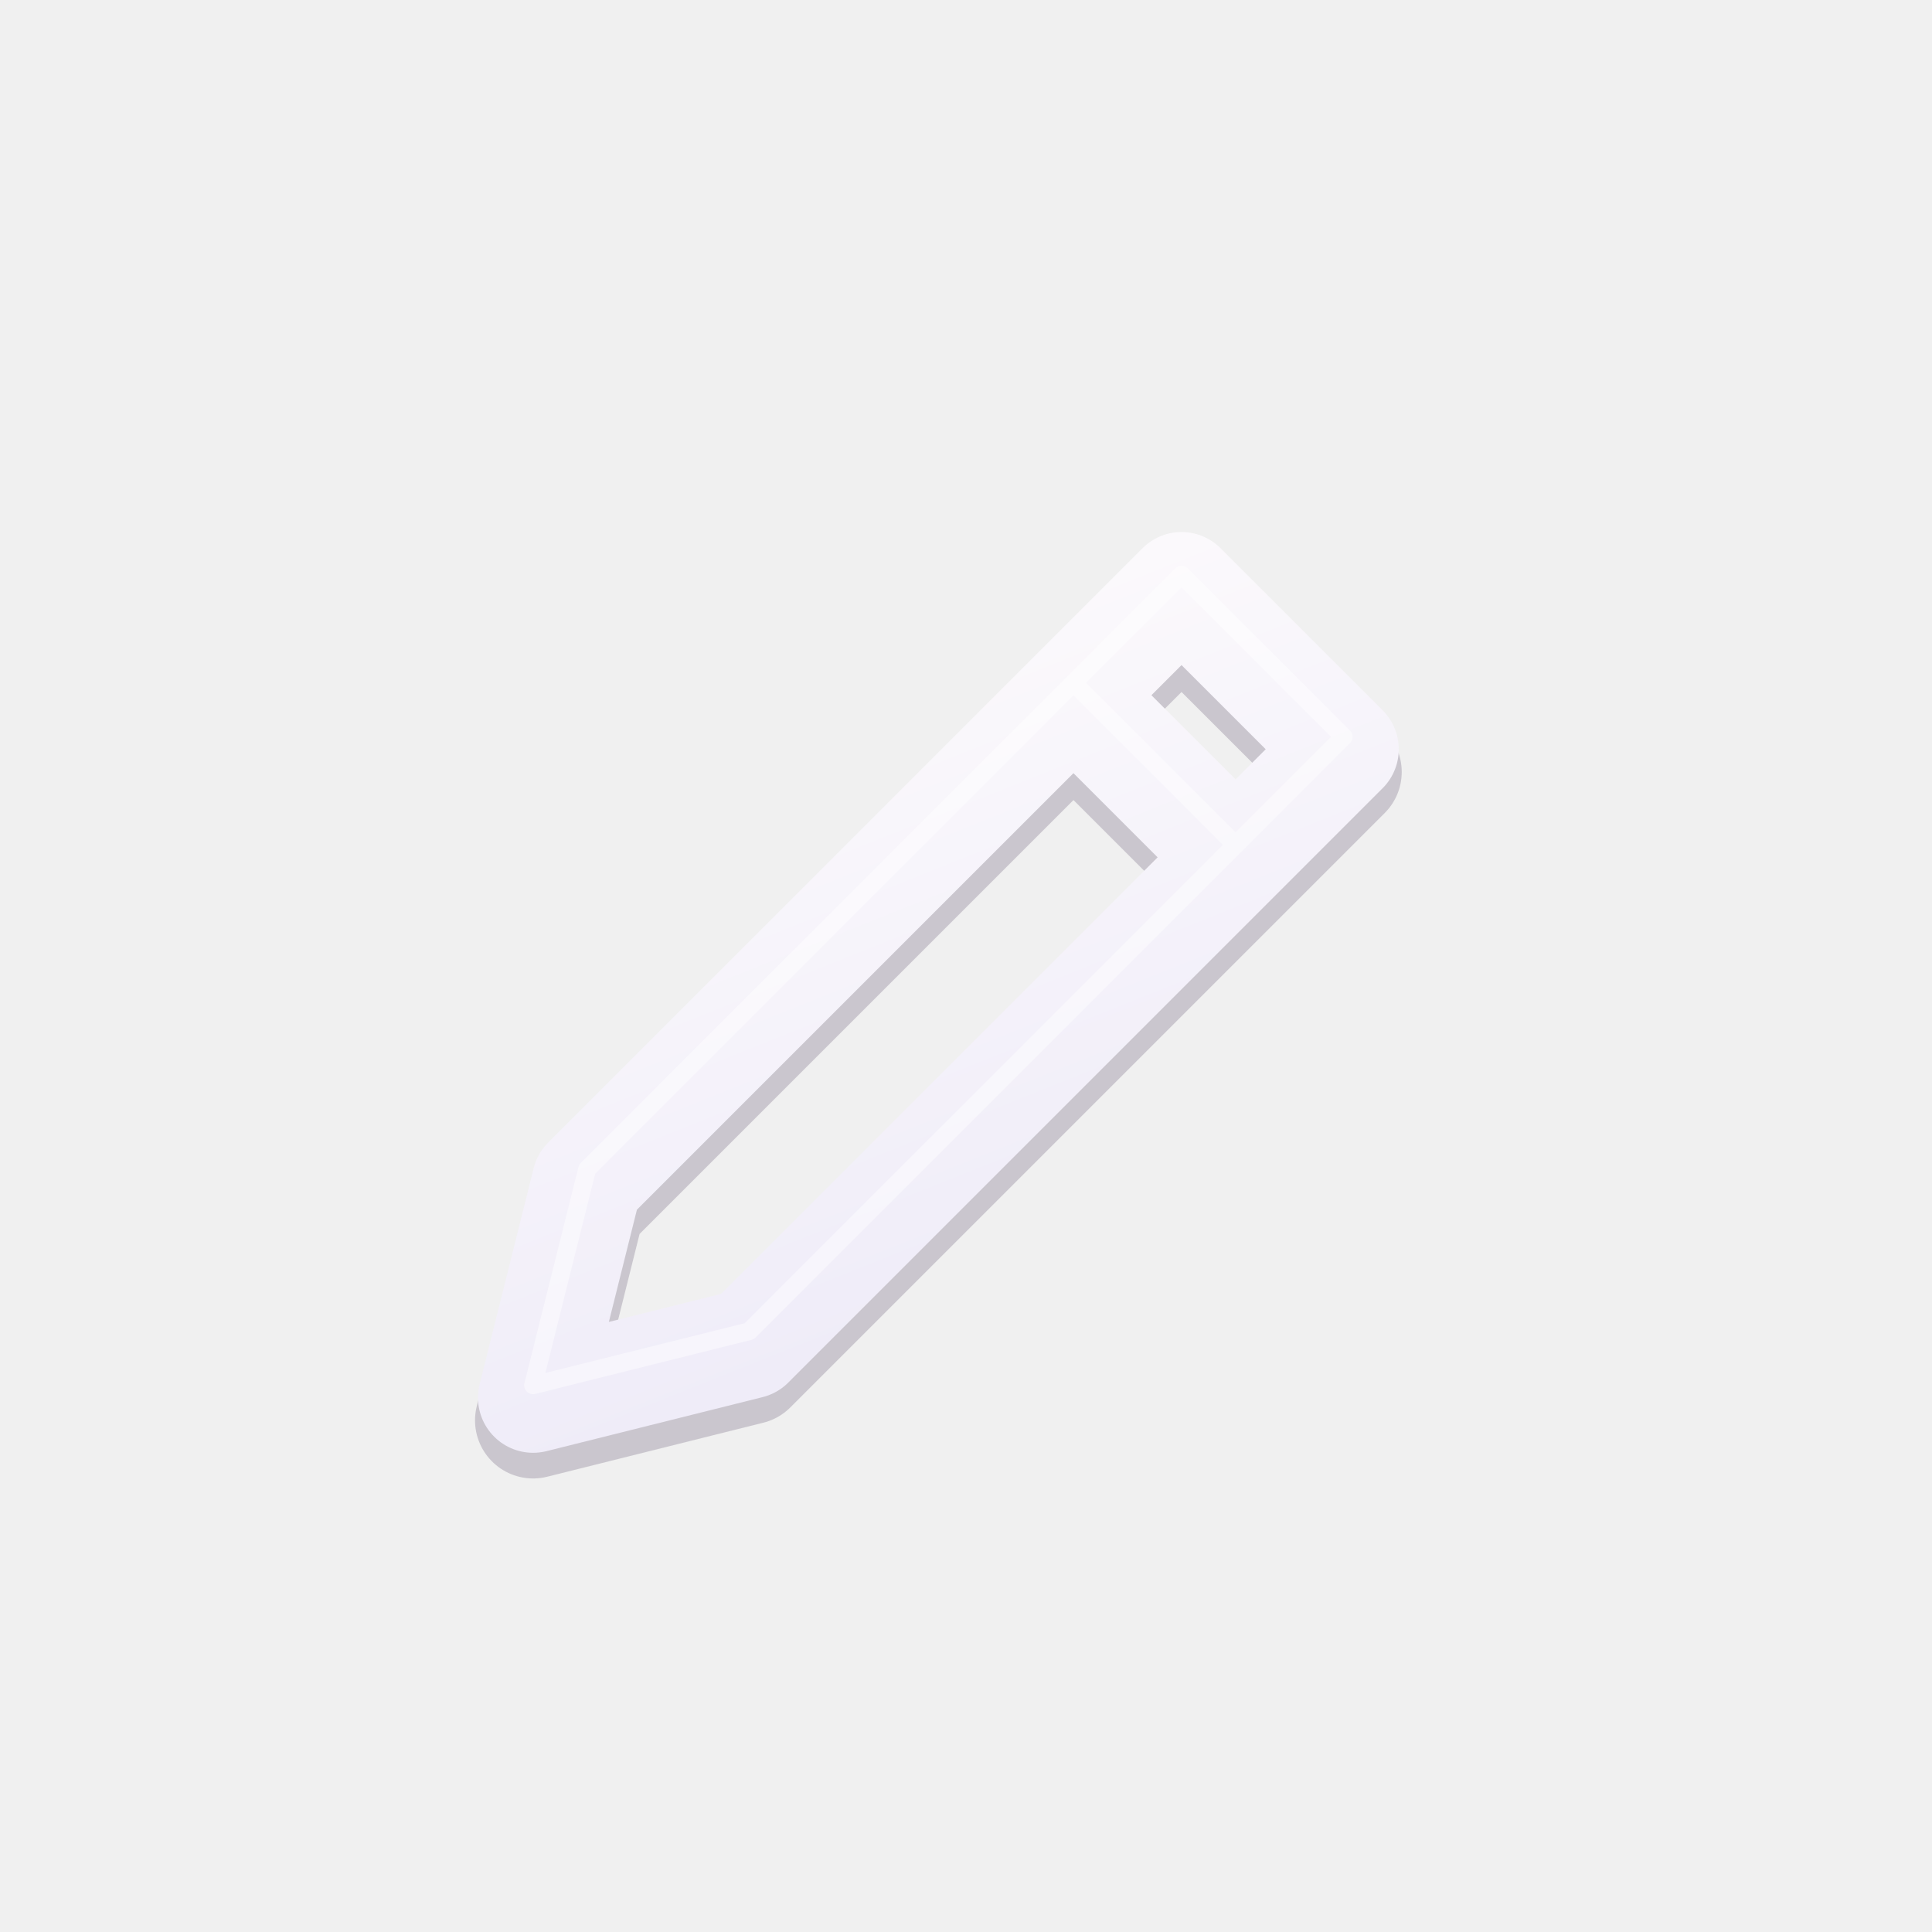
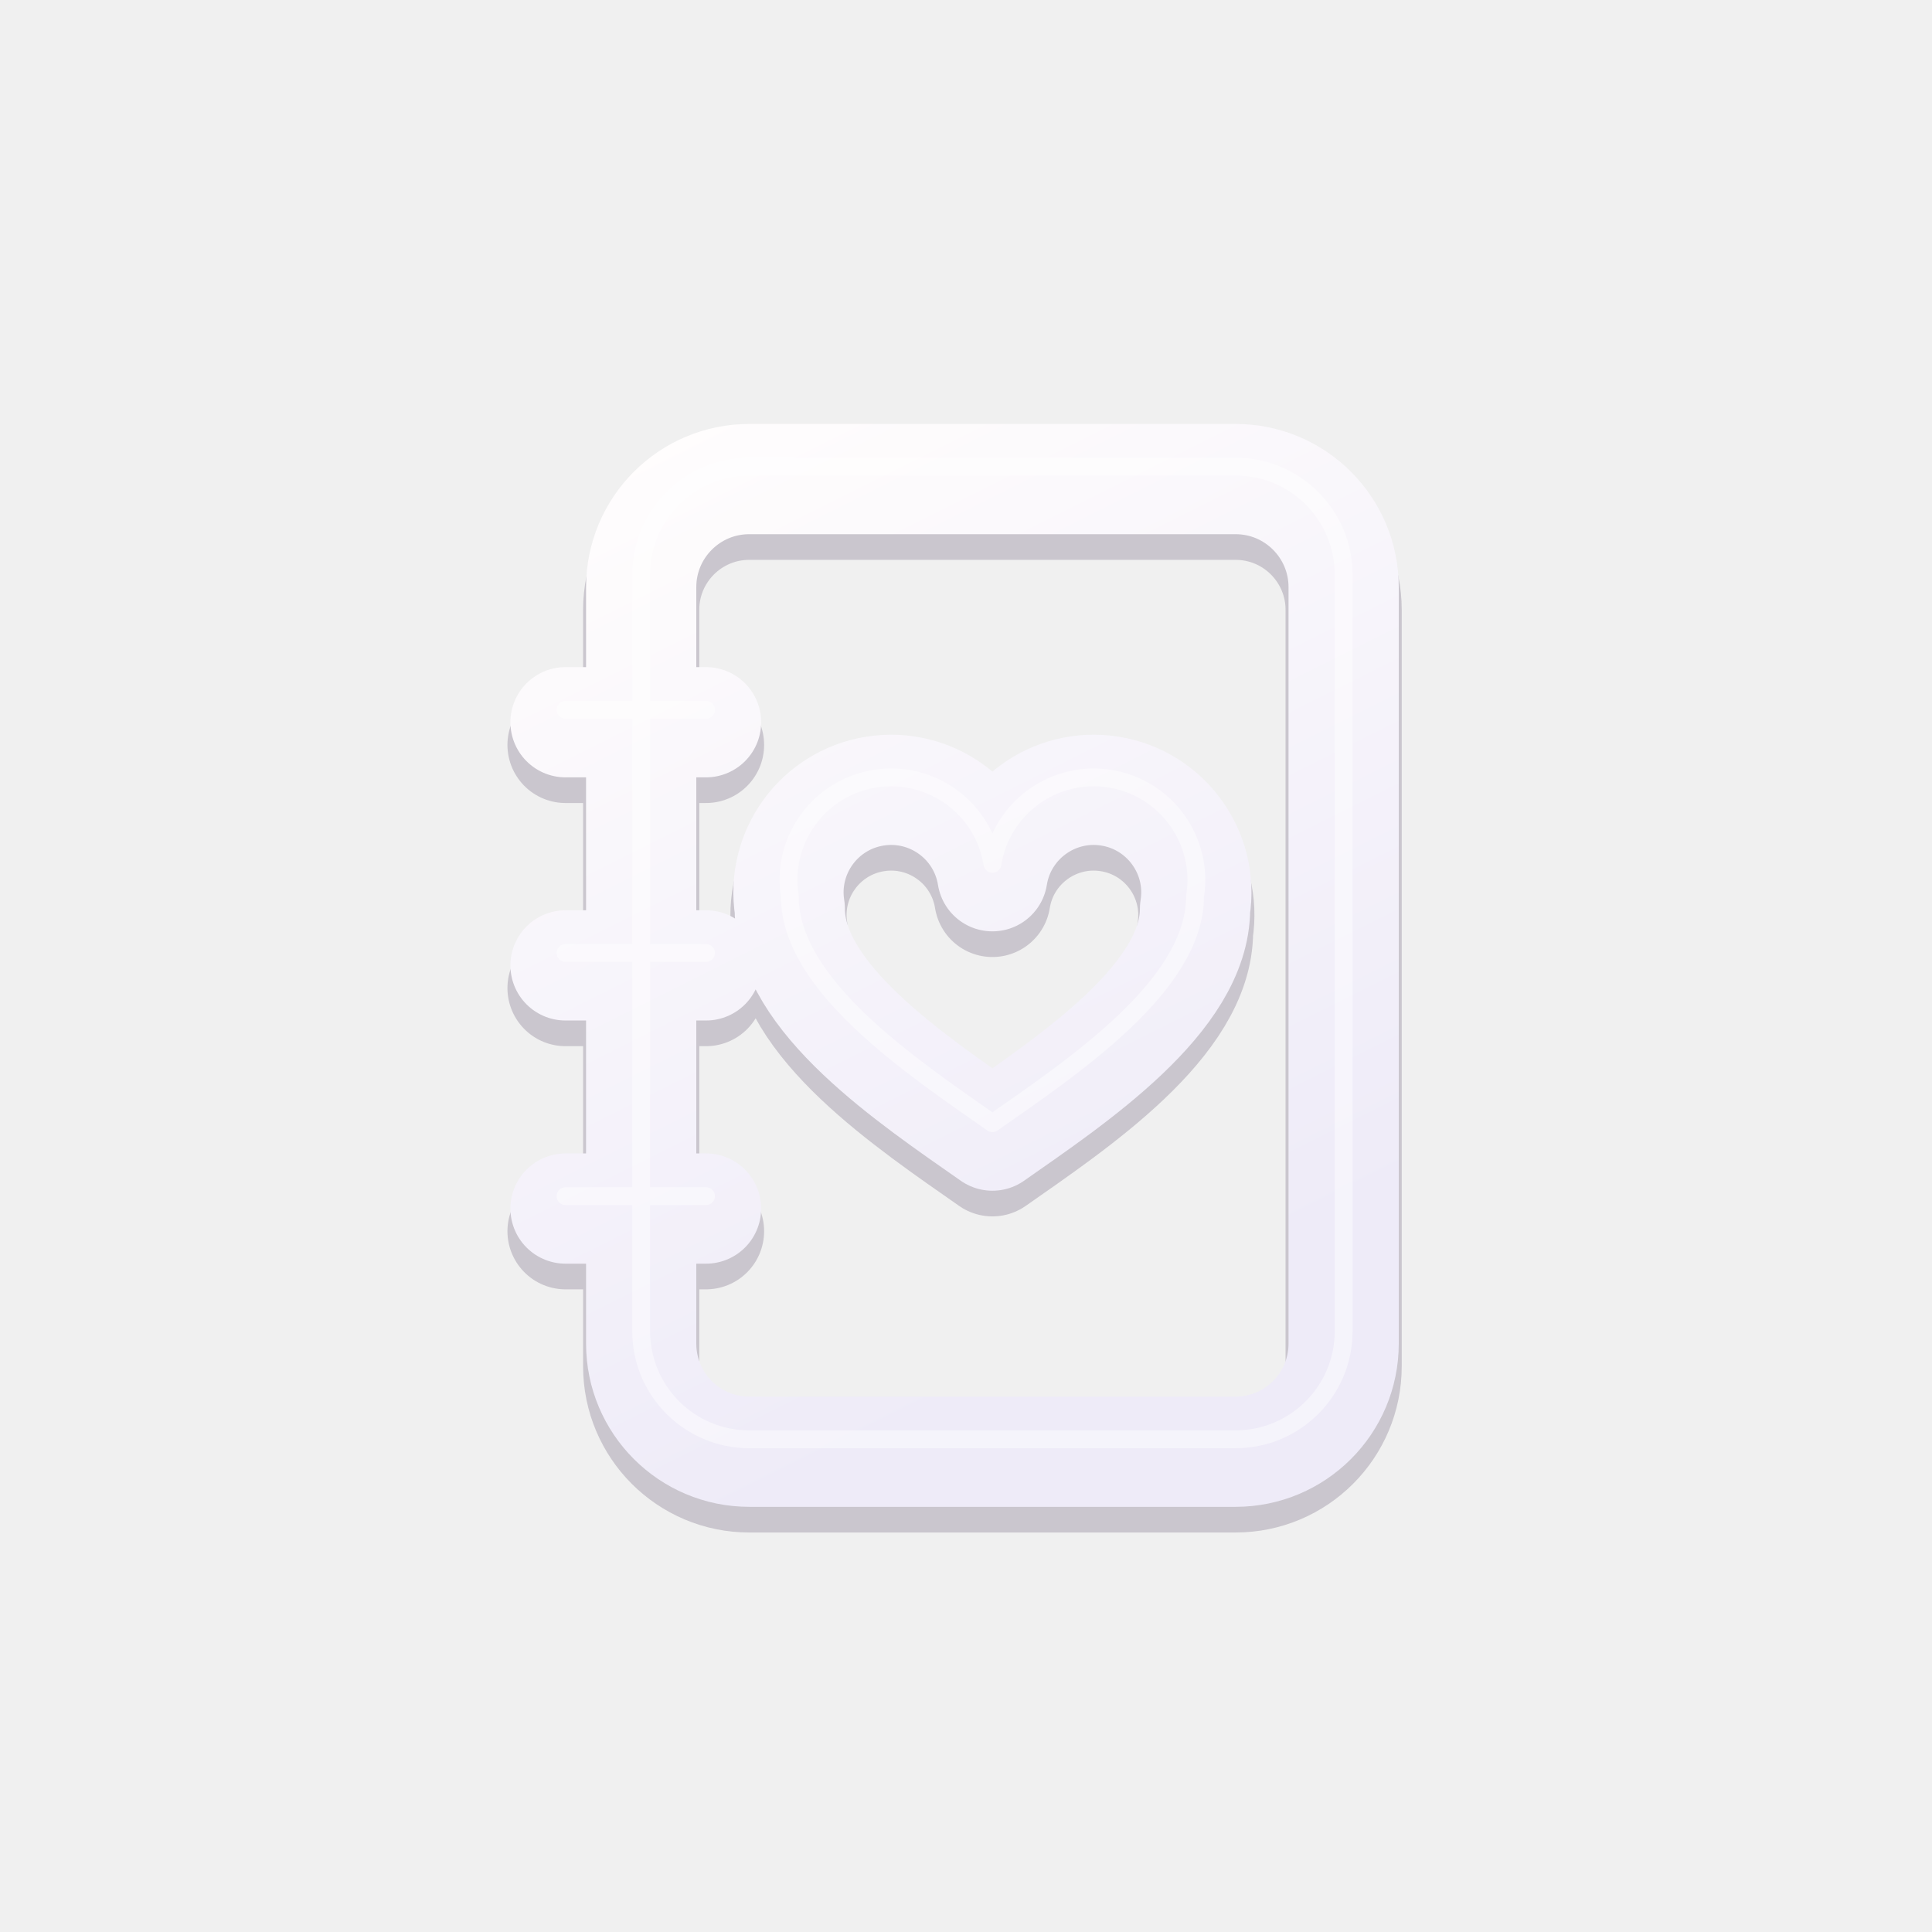
<svg xmlns="http://www.w3.org/2000/svg" width="512" height="512" viewBox="0 0 128 128">
  <defs>
    <linearGradient id="pearl" x2=".4" y2="1">
      <stop stop-color="#fffdfd" />
      <stop offset="1" stop-color="#eeebf8" />
    </linearGradient>
  </defs>
  <g transform="translate(21 21) scale(3.58)" fill="none" stroke-linecap="round" stroke-linejoin="round">
    <g stroke="#574966" opacity=".25" stroke-width="2.15" transform="translate(0 .42)">
-       <path d="m5 16 11-11 3 3L8 19l-4 1Z M14 7l3 3" />
+       <path d="M8 3H17A2 2 0 0 1 19 5V19A2 2 0 0 1 17 21H8A2 2 0 0 1 6 19V5A2 2 0 0 1 8 3ZM4.6 7.5h2.6M4.6 12h2.6M4.6 16.5h2.6M12.5 15.15C11 14.1 8.75 12.6 8.75 10.95A1.88 1.88 0 0 1 12.5 10.35A1.88 1.88 0 0 1 16.25 10.95C16.25 12.6 14 14.1 12.5 15.15Z" />
    </g>
    <g stroke="url(#pearl)" stroke-width="2.04">
-       <path d="m5 16 11-11 3 3L8 19l-4 1Z M14 7l3 3" />
+       <path d="M8 3H17A2 2 0 0 1 19 5V19A2 2 0 0 1 17 21H8A2 2 0 0 1 6 19V5A2 2 0 0 1 8 3ZM4.6 7.5h2.6M4.6 12h2.6M4.6 16.5h2.6M12.5 15.15C11 14.1 8.75 12.6 8.75 10.95A1.88 1.88 0 0 1 12.5 10.35A1.88 1.88 0 0 1 16.25 10.95C16.25 12.6 14 14.1 12.5 15.15Z" />
    </g>
    <g stroke="#fff" opacity=".44" stroke-width=".33" transform="translate(0 -.23)">
-       <path d="m5 16 11-11 3 3L8 19l-4 1Z M14 7l3 3" />
+       <path d="M8 3H17A2 2 0 0 1 19 5V19A2 2 0 0 1 17 21H8A2 2 0 0 1 6 19V5A2 2 0 0 1 8 3ZM4.6 7.5h2.6M4.6 12h2.6M4.6 16.5h2.6M12.5 15.15C11 14.1 8.75 12.6 8.75 10.95A1.88 1.88 0 0 1 12.5 10.35A1.88 1.88 0 0 1 16.25 10.95C16.25 12.6 14 14.1 12.5 15.15Z" />
    </g>
  </g>
</svg>
